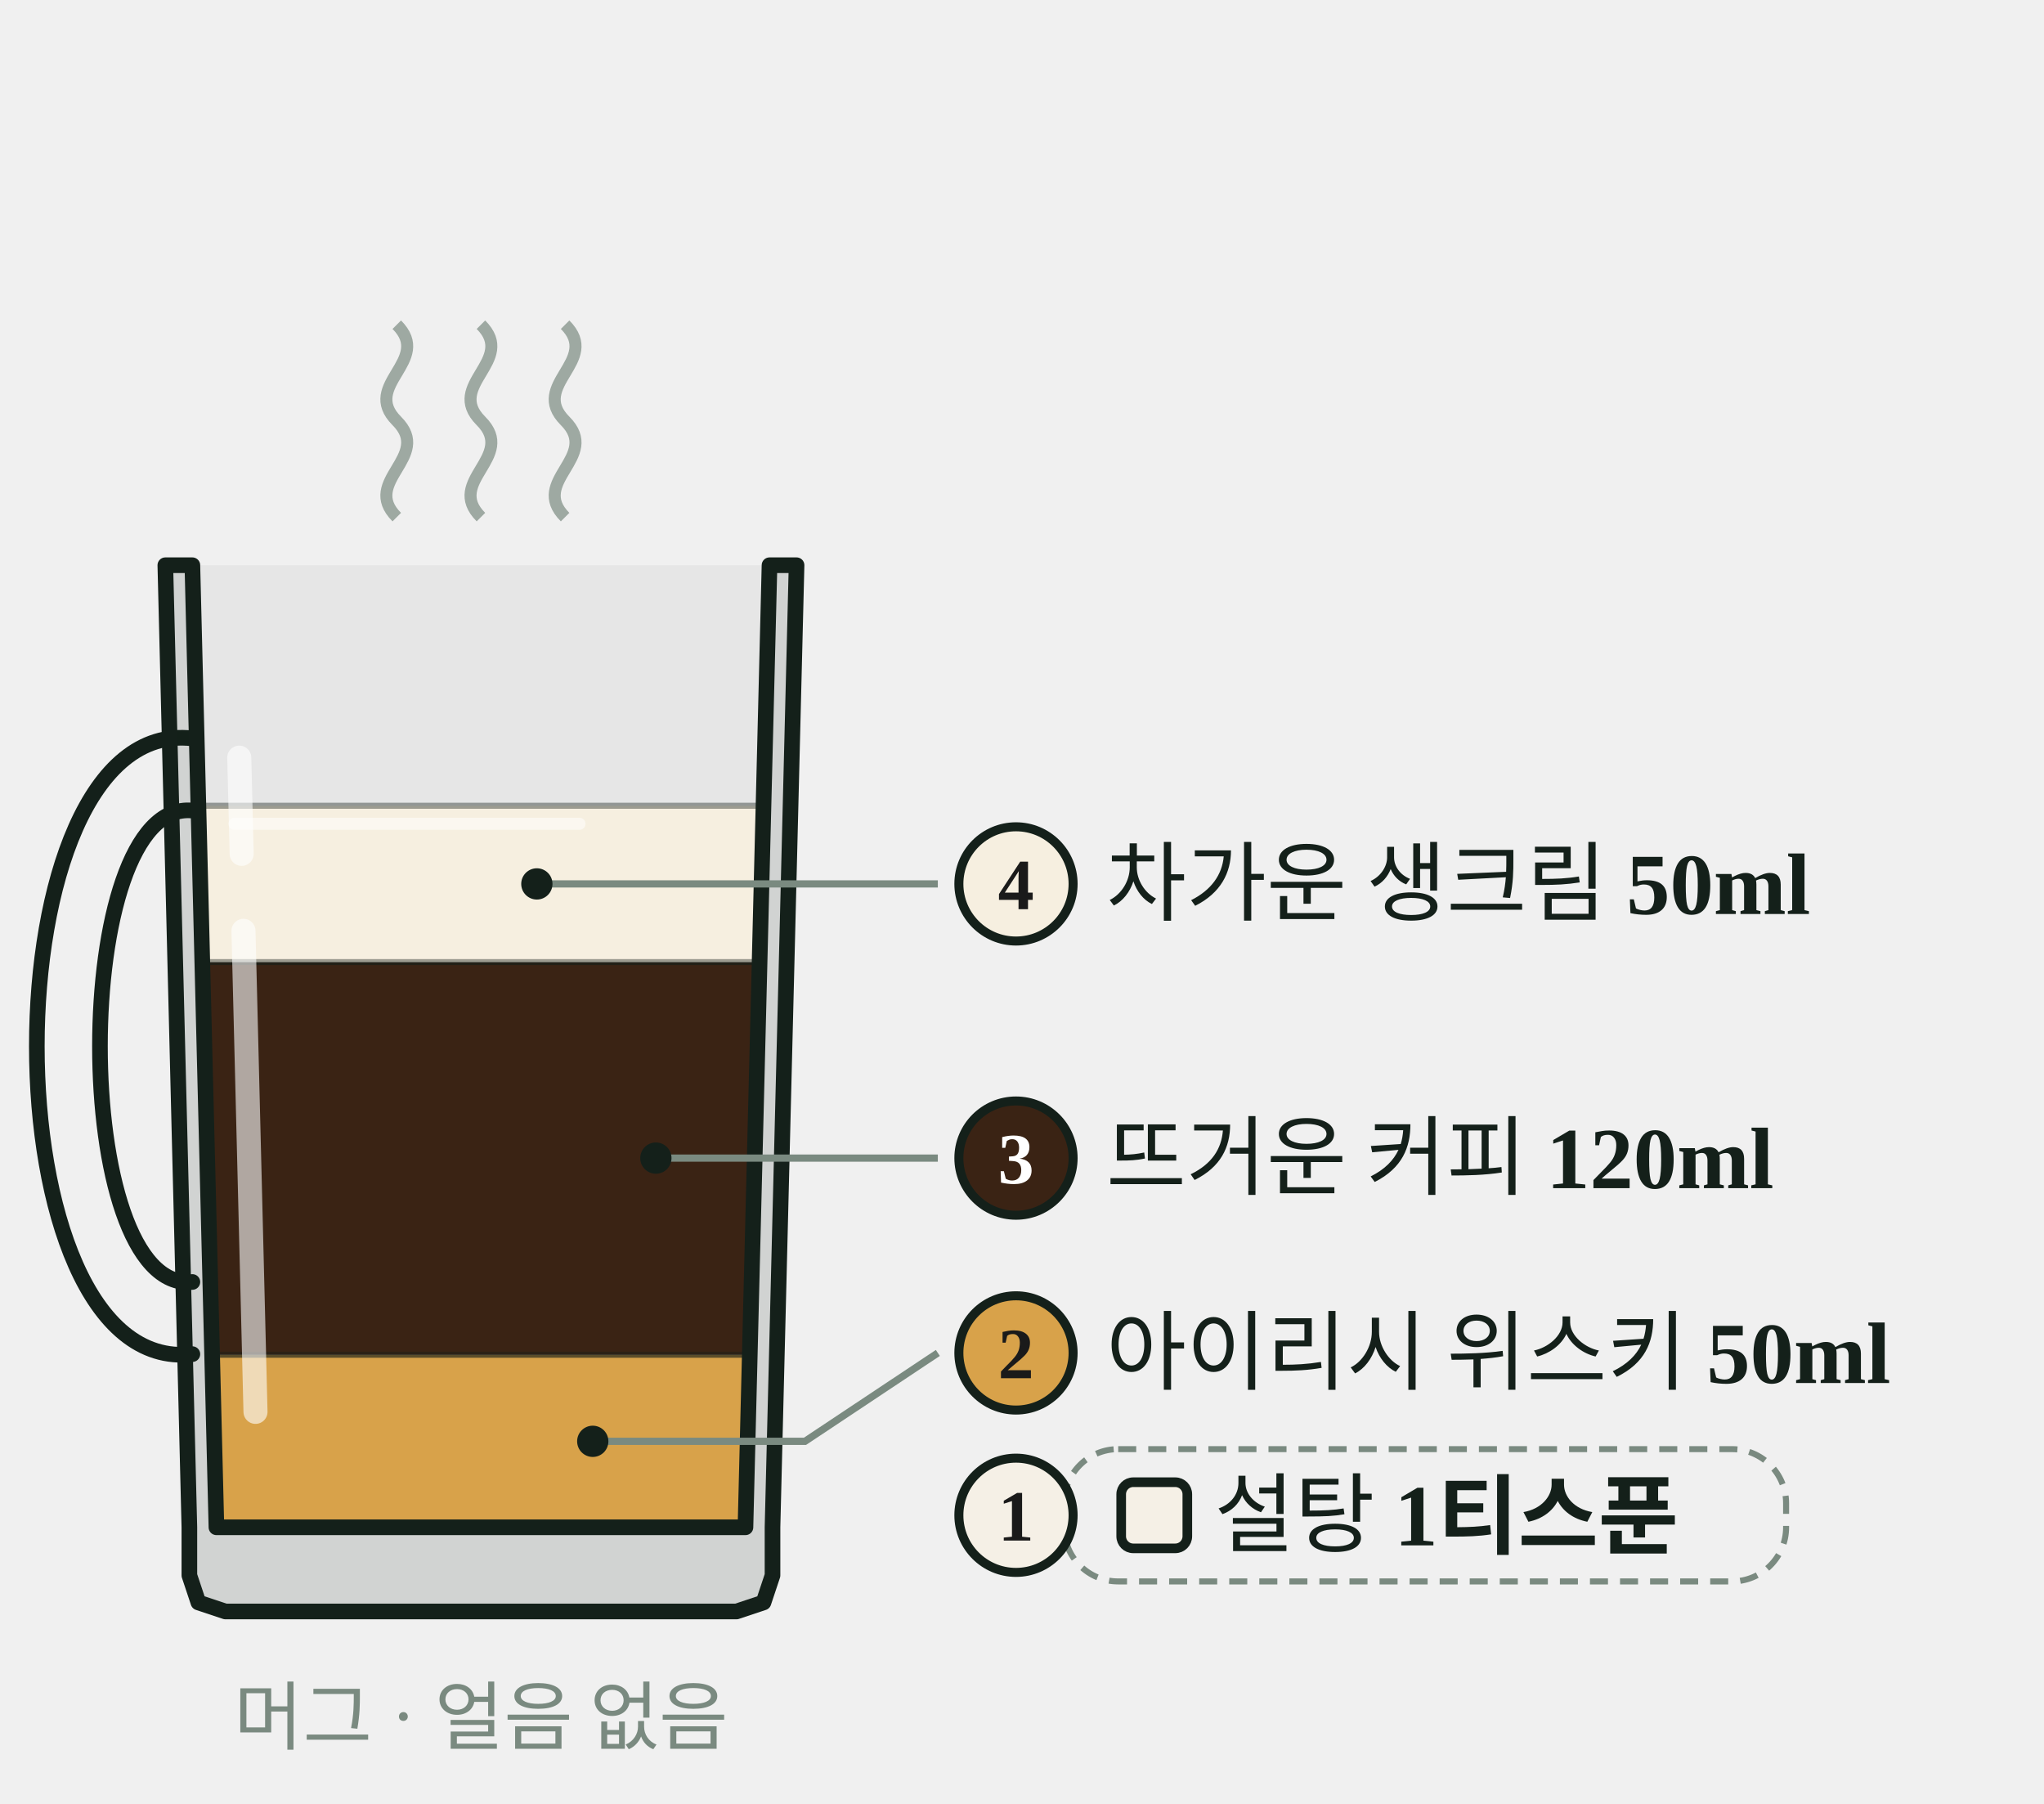
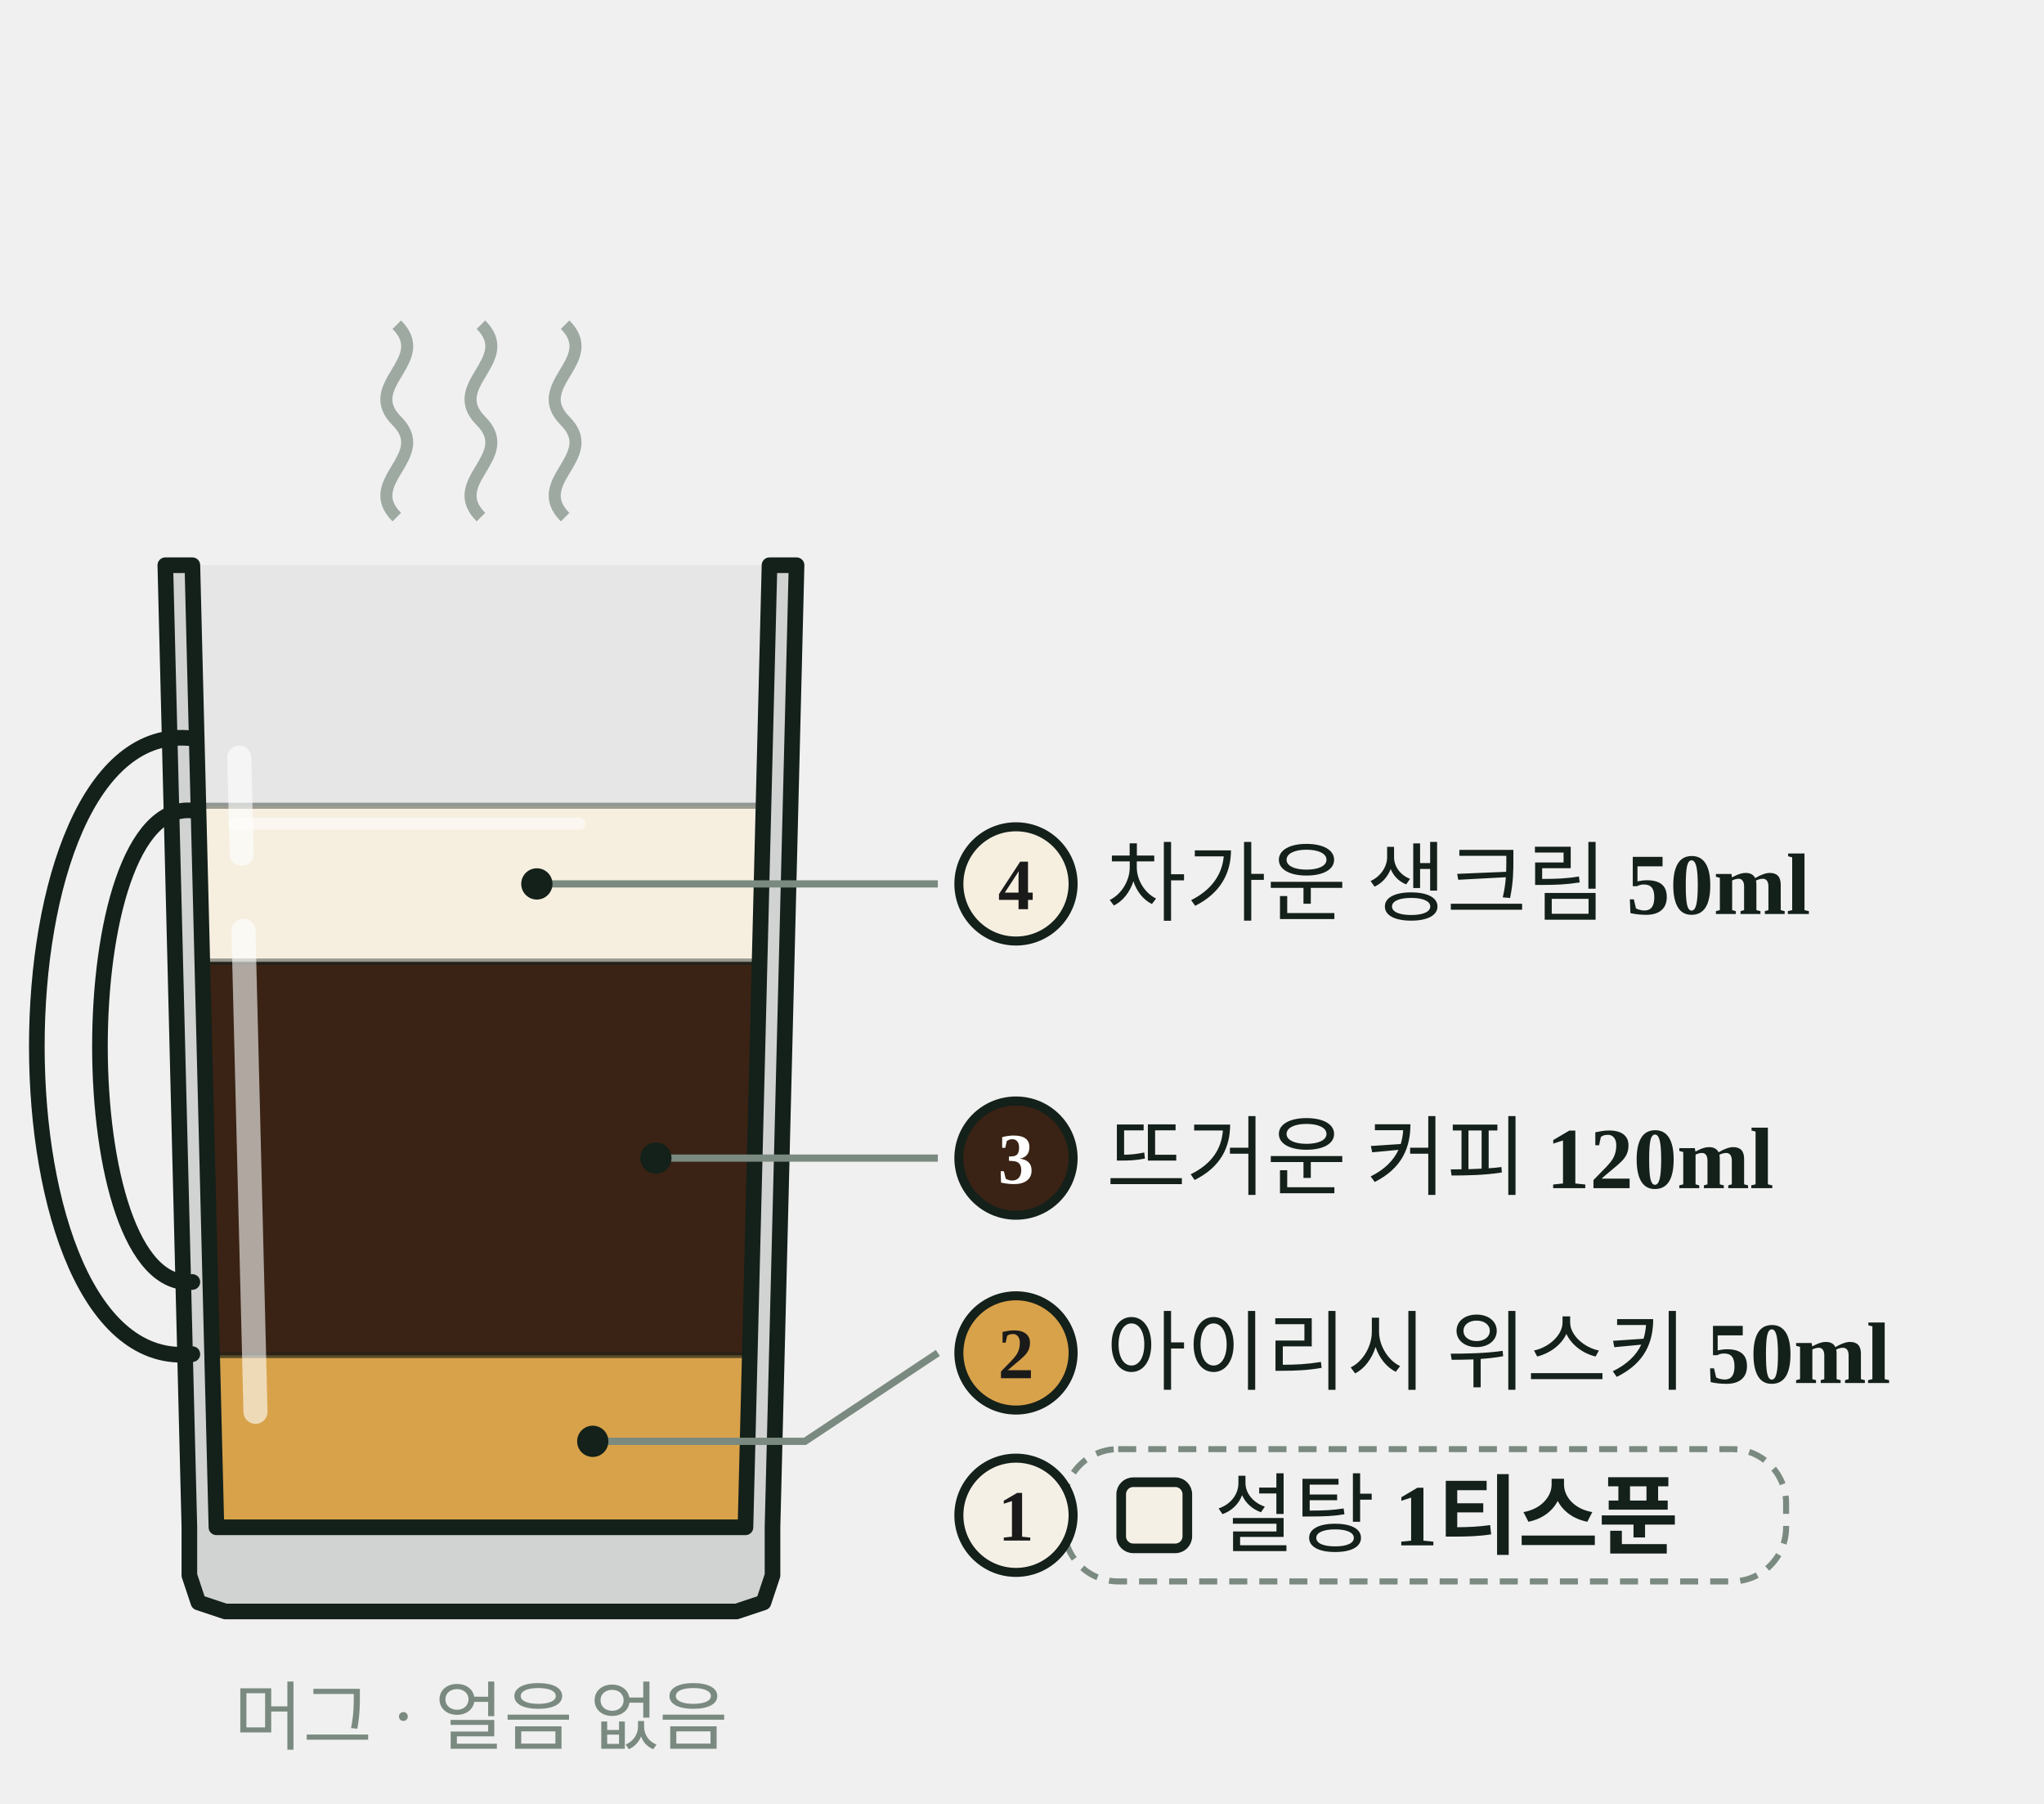
<svg xmlns="http://www.w3.org/2000/svg" viewBox="0 0 340 300" class="cka cka-irish-coffee" role="img" aria-labelledby="cka-irish-coffee-t">
  <style>.cka-irish-coffee{color:var(--ink,#14201a);font-family:inherit}@media(prefers-color-scheme:dark){.cka-irish-coffee{color:var(--ink,#e8eee9)}}.cka-irish-coffee .cka-o{fill:none;stroke:currentColor;stroke-width:2.6;stroke-linejoin:round;stroke-linecap:round}.cka-irish-coffee .cka-w{fill:currentColor;fill-opacity:.14}.cka-irish-coffee .cka-g{fill:currentColor;fill-opacity:.05}.cka-irish-coffee .cka-l{stroke:currentColor;stroke-opacity:.4;stroke-width:1}.cka-irish-coffee .cka-e{stroke:currentColor;stroke-width:1.6;stroke-dasharray:4 3}.cka-irish-coffee .cka-i rect{fill:#fff;fill-opacity:.16;stroke:currentColor;stroke-opacity:.5;stroke-width:1.4}.cka-irish-coffee .cka-u circle{fill:none;stroke:#fff;stroke-opacity:.85;stroke-width:1.2}.cka-irish-coffee .cka-h{fill:none;stroke:#fff;stroke-opacity:.6;stroke-width:4;stroke-linecap:round}.cka-irish-coffee .cka-b{fill:none;stroke:currentColor;stroke-opacity:.45;stroke-width:1.5}.cka-irish-coffee .cka-m{fill:none;stroke:var(--muted,#7a8a80);stroke-width:1.2}.cka-irish-coffee .cka-t{fill:currentColor;font-size:14.5px}.cka-irish-coffee .cka-a{font-weight:700}.cka-irish-coffee .cka-q{fill:var(--muted,#7a8a80);font-size:12px}.cka-irish-coffee .cka-n{font-size:12px;font-weight:700;text-anchor:middle}.cka-irish-coffee .cka-c{fill:var(--muted,#7a8a80);font-size:12.5px;text-anchor:middle}.cka-irish-coffee .cka-p{fill:none;stroke:var(--muted,#7a8a80);stroke-width:1;stroke-dasharray:3 2}</style>
-   <path class="cka-o" d="M32,122.8C-2.5,118.8 -2.5,229.2 32,225.2" />
-   <path class="cka-o" d="M32,134.8C11.5,132.8 11.5,215.2 32,213.2" />
-   <path class="cka-w" d="M27.5,94 31.5,254 31.5,262 33,266.5 37.5,268 122.5,268 127,266.5 128.5,262 128.5,254 132.5,94 128,94 124,254 36,254 32,94Z" />
-   <path class="cka-g" d="M36,254 32,94 128,94 124,254Z" />
-   <polygon class="cka-l" fill="#d8a24a" points="36,254 35.3,225.3 124.7,225.3 124,254" />
-   <polygon class="cka-l" fill="#3a2314" points="35.3,225.3 33.6,160 126.4,160 124.7,225.3" />
-   <polygon class="cka-l" fill="#f6efe0" points="33.6,160 33,134 127,134 126.4,160" />
-   <path class="cka-h" style="stroke-width:2;stroke-opacity:.5" d="M39,137H96.4" />
-   <path class="cka-h" d="M42.5,234.8 40.5,154.8" />
-   <path class="cka-h" d="M40.2,142 39.8,126" />
-   <path class="cka-o" d="M27.5,94 31.5,254 31.5,262 33,266.5 37.5,268 122.5,268 127,266.5 128.5,262 128.5,254 132.5,94 128,94 124,254 36,254 32,94Z" />
-   <path class="cka-m" style="stroke-width:2;opacity:.7" d="M66,86c-6,-6 6,-10 0,-16c-6,-6 6,-10 0,-16" />
-   <path class="cka-m" style="stroke-width:2;opacity:.7" d="M80,86c-6,-6 6,-10 0,-16c-6,-6 6,-10 0,-16" />
-   <path class="cka-m" style="stroke-width:2;opacity:.7" d="M94,86c-6,-6 6,-10 0,-16c-6,-6 6,-10 0,-16" />
-   <rect class="cka-p" x="177" y="241" width="120.1" height="22" rx="9" />
-   <rect class="cka-o" style="fill:#f5f0e6;stroke-width:1.6" x="186.5" y="246.5" width="11" height="11" rx="2" />
-   <circle class="cka-o" style="fill:#f5f0e6;stroke-width:1.5" cx="169" cy="252" r="9.5" />
-   <text class="cka-n" x="169" y="256.2" fill="#1a1a1a">1</text>
-   <text class="cka-t" x="202" y="257">설탕 <tspan class="cka-a">1티스푼</tspan>
-   </text>
-   <path class="cka-m" d="M98.6,239.7H133.9L156,225" />
-   <circle cx="98.6" cy="239.7" r="2.6" fill="currentColor" />
-   <circle class="cka-o" style="fill:#d8a24a;stroke-width:1.5" cx="169" cy="225" r="9.5" />
-   <text class="cka-n" x="169" y="229.2" fill="#1a1a1a">2</text>
-   <text class="cka-t" x="184" y="230">아이리시 위스키 <tspan class="cka-a">50ml</tspan>
-   </text>
-   <path class="cka-m" d="M109.1,192.6H135L156,192.6" />
-   <circle cx="109.1" cy="192.6" r="2.6" fill="currentColor" />
-   <circle class="cka-o" style="fill:#3a2314;stroke-width:1.5" cx="169" cy="192.6" r="9.5" />
-   <text class="cka-n" x="169" y="196.8" fill="#fff">3</text>
-   <text class="cka-t" x="184" y="197.6">뜨거운 커피 <tspan class="cka-a">120ml</tspan>
-   </text>
-   <path class="cka-m" d="M89.3,147H136.2L156,147" />
-   <circle cx="89.3" cy="147" r="2.6" fill="currentColor" />
-   <circle class="cka-o" style="fill:#f6efe0;stroke-width:1.5" cx="169" cy="147" r="9.5" />
-   <text class="cka-n" x="169" y="151.2" fill="#1a1a1a">4</text>
-   <text class="cka-t" x="184" y="152">차가운 생크림 <tspan class="cka-a">50ml</tspan>
-   </text>
-   <text class="cka-c" x="80" y="290">머그 · 얼음 없음</text>
+   <defs>
+     <clipPath id="cka-irish-coffee-c">
+       <path d="M36,254 32,94 128,94 124,254Z" />
+     </clipPath>
+   </defs>
+   <g class="cka-glass cka-glass-back">
+     <path class="cka-o" d="M32,122.8C-2.5,118.8 -2.5,229.2 32,225.2" />
+     <path class="cka-o" d="M32,134.8C11.5,132.8 11.5,215.2 32,213.2" />
+     <path class="cka-w" d="M27.5,94 31.5,254 31.5,262 33,266.5 37.5,268 122.5,268 127,266.5 128.5,262 128.5,254 132.5,94 128,94 124,254 36,254 32,94Z" />
+     <path class="cka-g" d="M36,254 32,94 128,94 124,254Z" />
+   </g>
+   <g class="cka-step cka-layer" data-i="1" data-y0="254" data-y1="225.3" clip-path="url(#cka-irish-coffee-c)">
+     <rect class="cka-l cka-fill" fill="#d8a24a" x="30" y="225.3" width="100" height="28.7" />
+   </g>
+   <g class="cka-step cka-layer" data-i="2" data-y0="225.3" data-y1="160" clip-path="url(#cka-irish-coffee-c)">
+     <rect class="cka-l cka-fill" fill="#3a2314" x="30" y="160" width="100" height="65.4" />
+   </g>
+   <g class="cka-step cka-layer" data-i="3" data-y0="160" data-y1="134" clip-path="url(#cka-irish-coffee-c)">
+     <rect class="cka-l cka-fill" fill="#f6efe0" x="30" y="134" width="100" height="25.9" />
+     <path class="cka-h" style="stroke-width:2;stroke-opacity:.5" d="M39,137H96.4" />
+   </g>
+   <g class="cka-glass cka-glass-front">
+     <path class="cka-h" d="M42.5,234.8 40.5,154.8" />
+     <path class="cka-h" d="M40.2,142 39.8,126" />
+     <path class="cka-o" d="M27.5,94 31.5,254 31.5,262 33,266.5 37.5,268 122.5,268 127,266.5 128.5,262 128.5,254 132.5,94 128,94 124,254 36,254 32,94Z" />
+   </g>
+   <g class="cka-steam">
+     <path class="cka-m" style="stroke-width:2;opacity:.7" d="M66,86c-6,-6 6,-10 0,-16c-6,-6 6,-10 0,-16" />
+     <path class="cka-m" style="stroke-width:2;opacity:.7" d="M80,86c-6,-6 6,-10 0,-16c-6,-6 6,-10 0,-16" />
+     <path class="cka-m" style="stroke-width:2;opacity:.7" d="M94,86c-6,-6 6,-10 0,-16c-6,-6 6,-10 0,-16" />
+   </g>
+   <g class="cka-step cka-chip" data-i="0">
+     <rect class="cka-p" x="177" y="241" width="120.1" height="22" rx="9" />
+     <rect class="cka-o" style="fill:#f5f0e6;stroke-width:1.6" x="186.5" y="246.5" width="11" height="11" rx="2" />
+     <circle class="cka-o" style="fill:#f5f0e6;stroke-width:1.5" cx="169" cy="252" r="9.5" />
+     <text class="cka-n" x="169" y="256.2" fill="#1a1a1a">1</text>
+     <text class="cka-t" x="202" y="257">설탕 <tspan class="cka-a">1티스푼</tspan>
+     </text>
+   </g>
+   <g class="cka-step cka-label" data-i="1">
+     <path class="cka-m" d="M98.6,239.7H133.9L156,225" />
+     <circle cx="98.6" cy="239.7" r="2.6" fill="currentColor" />
+     <circle class="cka-o" style="fill:#d8a24a;stroke-width:1.5" cx="169" cy="225" r="9.5" />
+     <text class="cka-n" x="169" y="229.2" fill="#1a1a1a">2</text>
+     <text class="cka-t" x="184" y="230">아이리시 위스키 <tspan class="cka-a">50ml</tspan>
+     </text>
+   </g>
+   <g class="cka-step cka-label" data-i="2">
+     <path class="cka-m" d="M109.1,192.6H135L156,192.6" />
+     <circle cx="109.1" cy="192.6" r="2.6" fill="currentColor" />
+     <circle class="cka-o" style="fill:#3a2314;stroke-width:1.5" cx="169" cy="192.6" r="9.5" />
+     <text class="cka-n" x="169" y="196.8" fill="#fff">3</text>
+     <text class="cka-t" x="184" y="197.6">뜨거운 커피 <tspan class="cka-a">120ml</tspan>
+     </text>
+   </g>
+   <g class="cka-step cka-label" data-i="3">
+     <path class="cka-m" d="M89.3,147H136.2L156,147" />
+     <circle cx="89.3" cy="147" r="2.6" fill="currentColor" />
+     <circle class="cka-o" style="fill:#f6efe0;stroke-width:1.5" cx="169" cy="147" r="9.5" />
+     <text class="cka-n" x="169" y="151.2" fill="#1a1a1a">4</text>
+     <text class="cka-t" x="184" y="152">차가운 생크림 <tspan class="cka-a">50ml</tspan>
+     </text>
+   </g>
+   <g class="cka-cap">
+     <text class="cka-c" x="80" y="290">머그 · 얼음 없음</text>
+   </g>
</svg>
